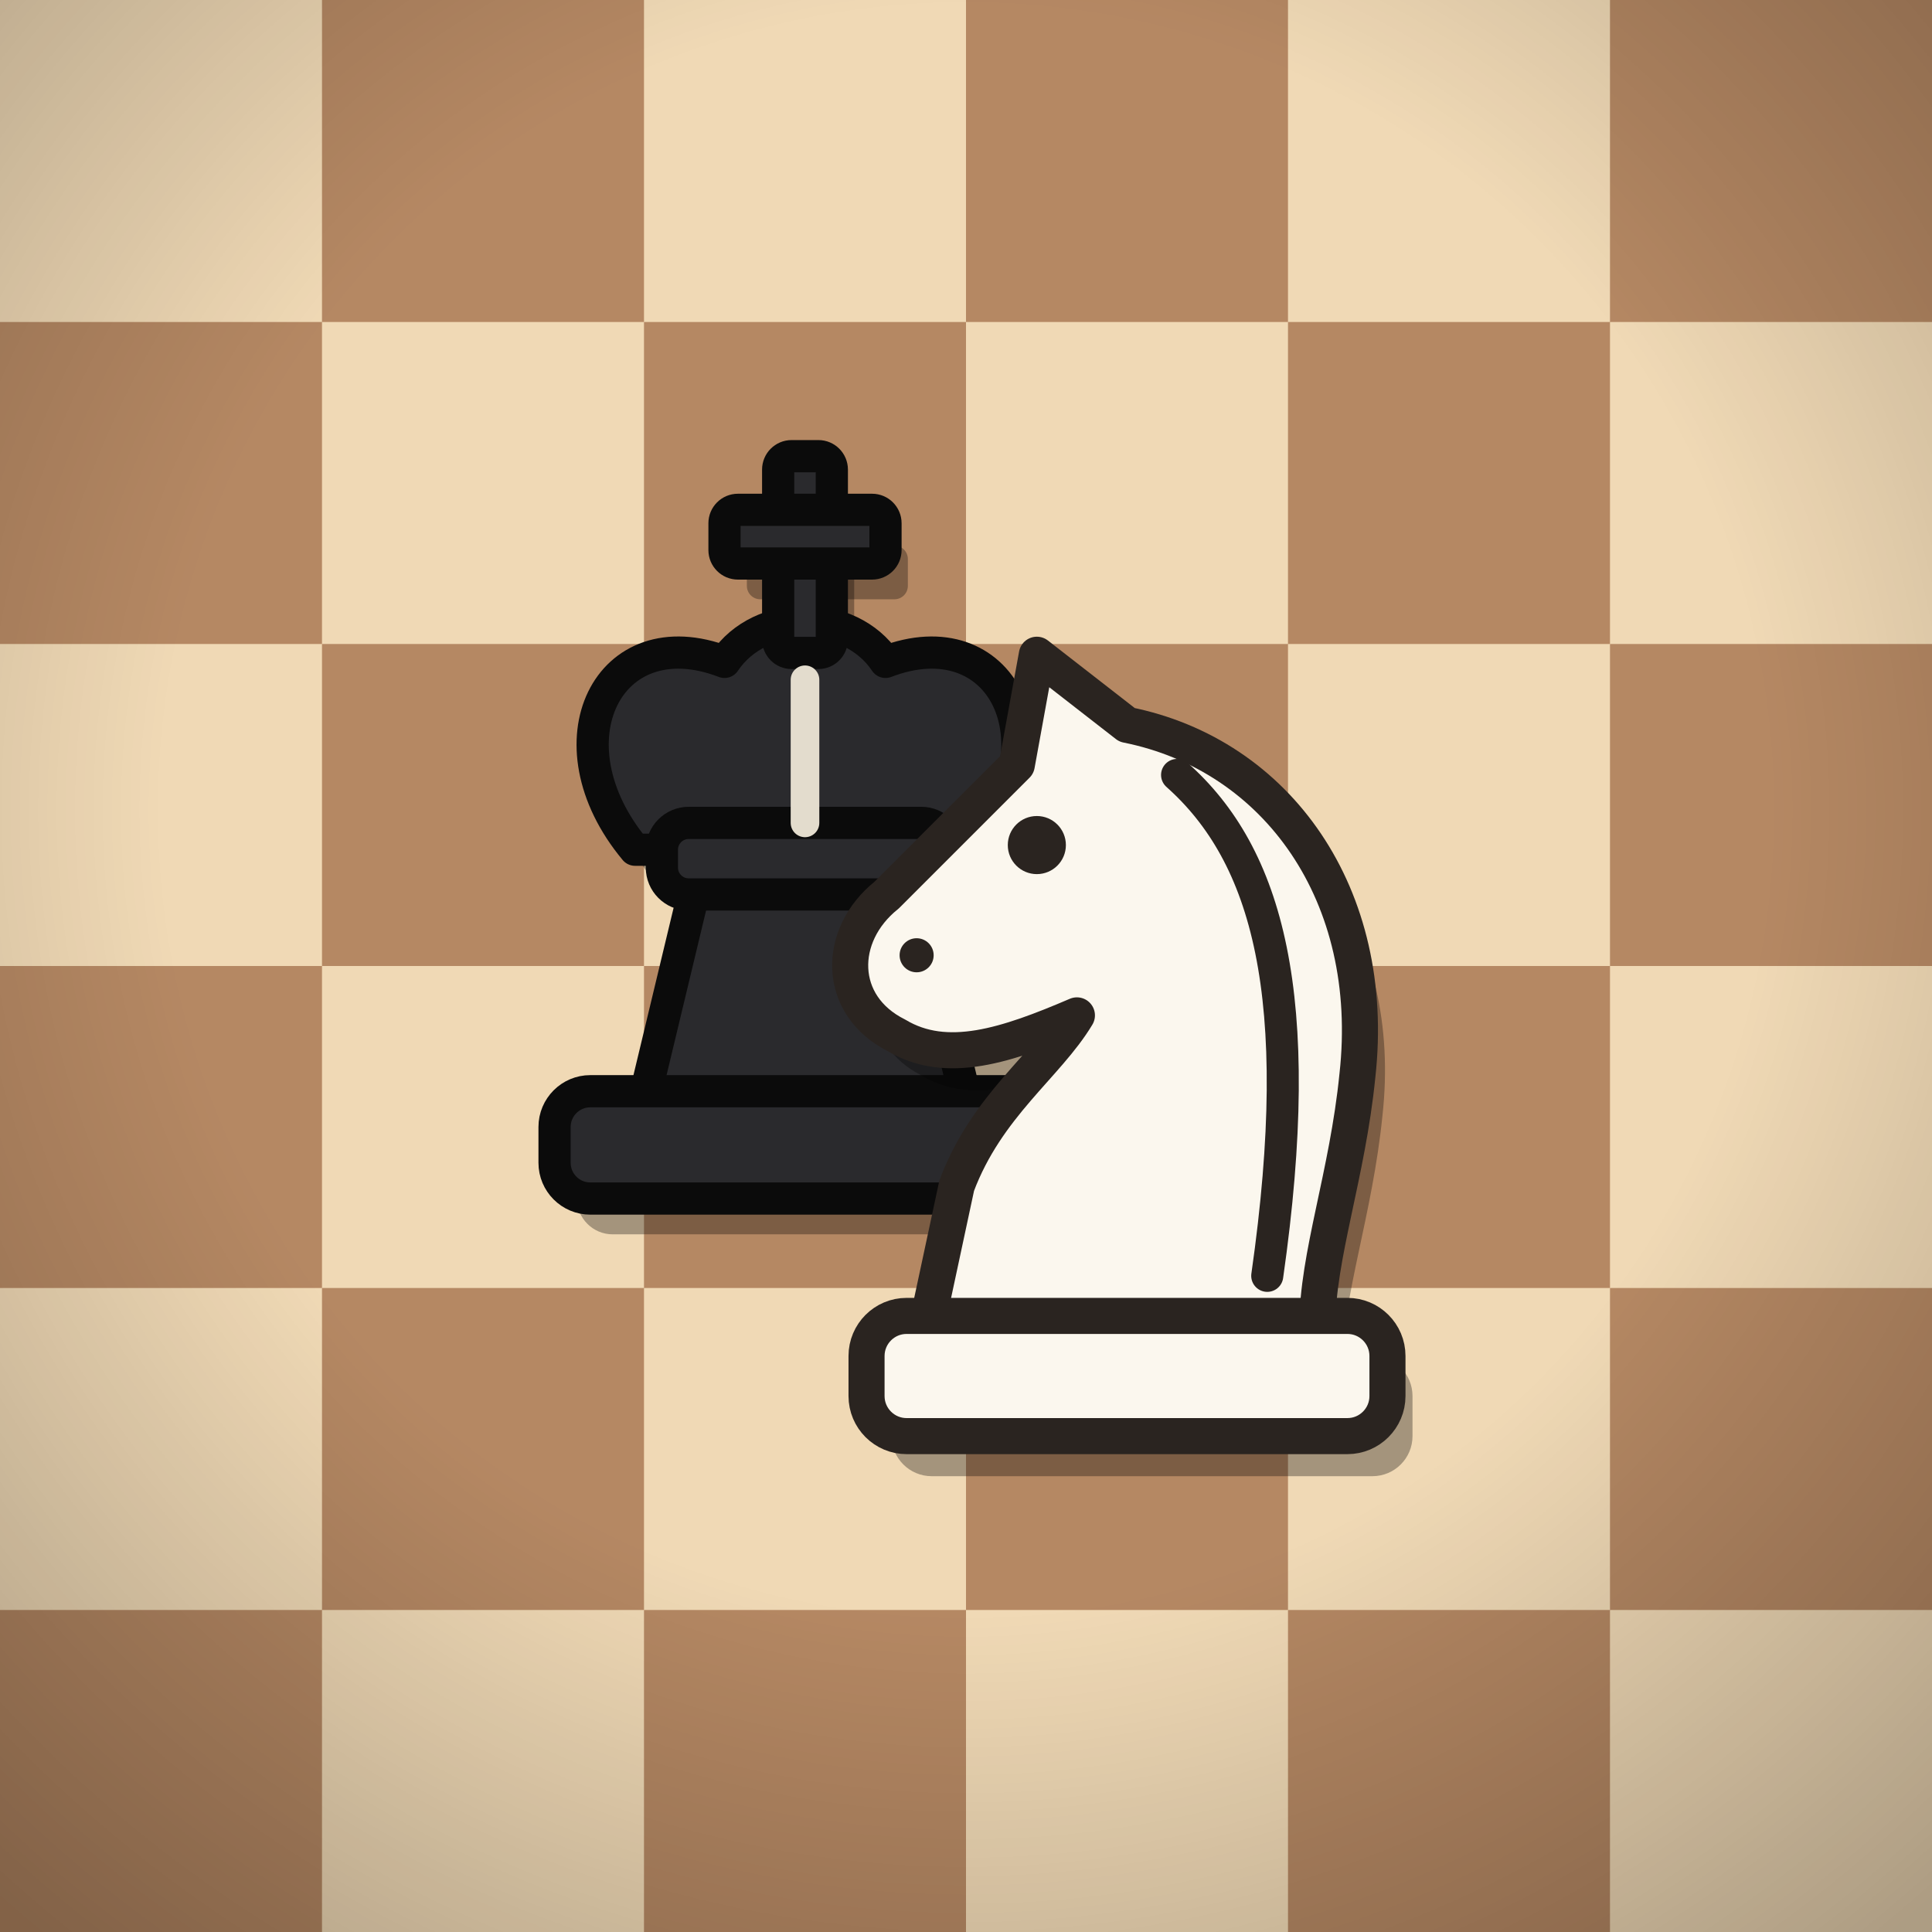
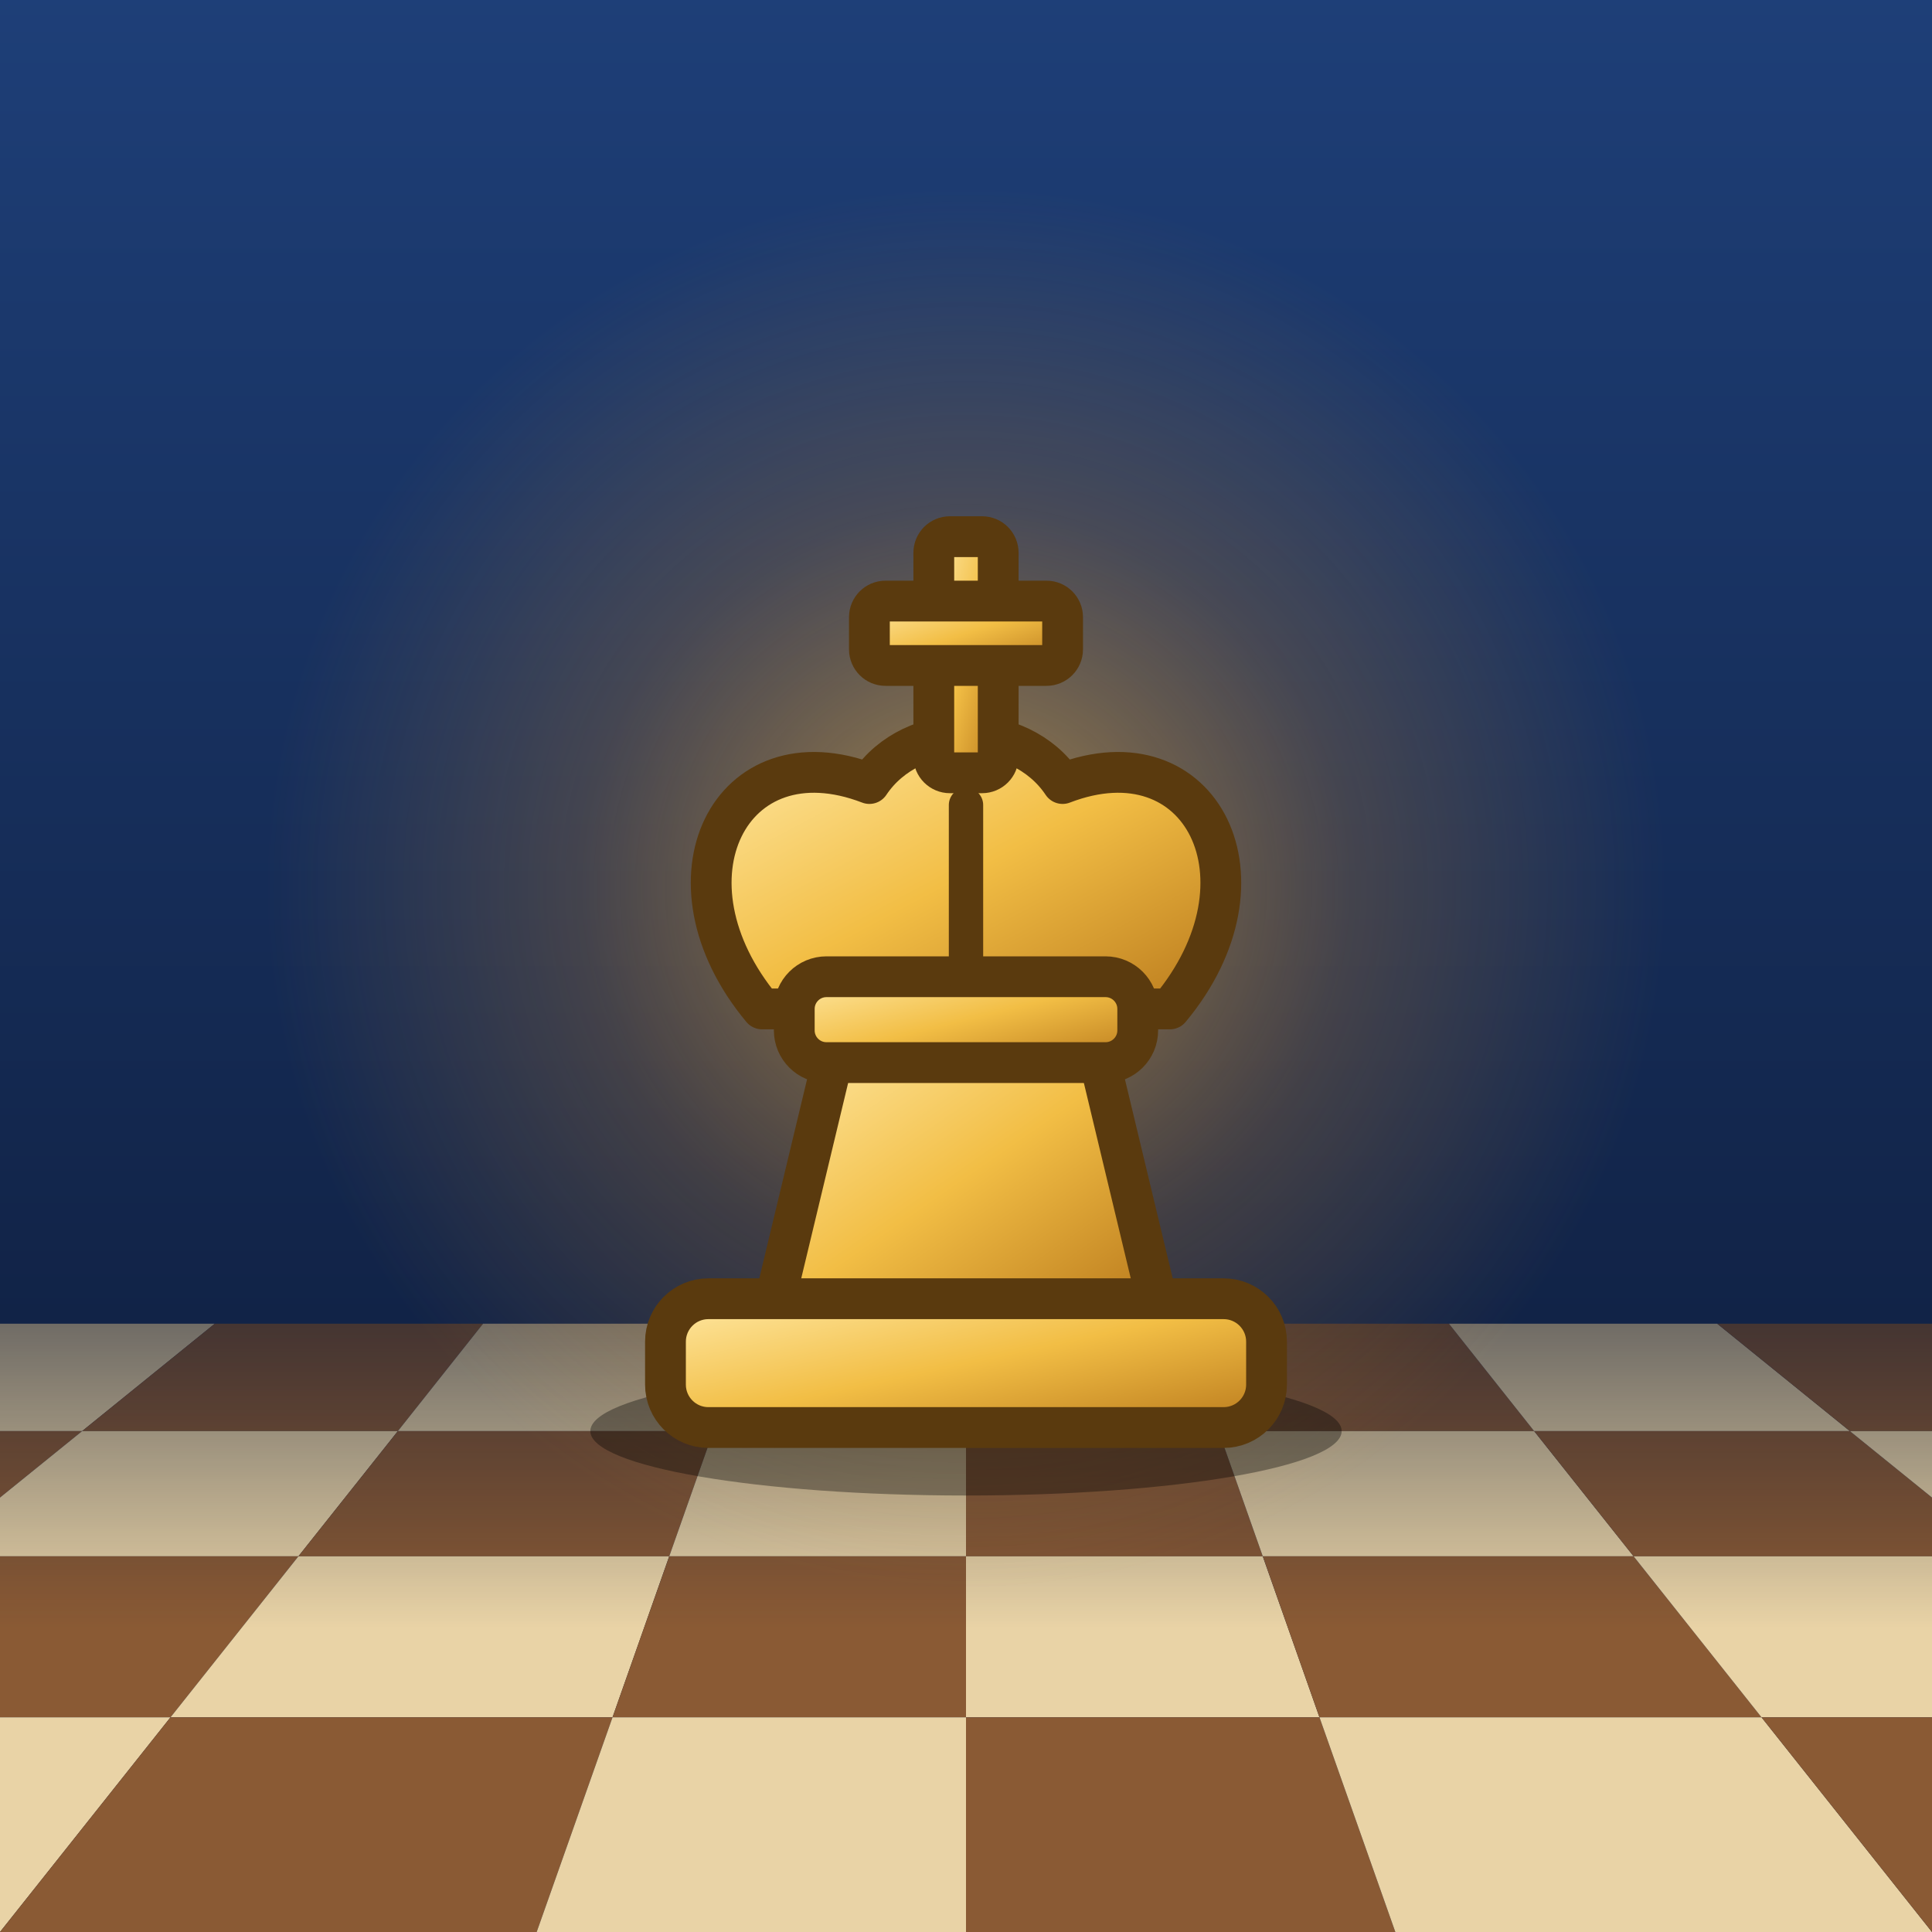
<svg xmlns="http://www.w3.org/2000/svg" viewBox="0 0 108 108">
  <defs>
-     <radialGradient id="v" cx=".5" cy=".42" r=".75">
-       <stop offset=".55" stop-color="#000" stop-opacity="0" />
-       <stop offset="1" stop-color="#000" stop-opacity=".28" />
+     <linearGradient id="a1" x1="0" y1="0" x2="0" y2="1">
+       <stop offset="0" stop-color="#1E3F78" />
+       <stop offset="1" stop-color="#0B1630" />
+     </linearGradient>
+     <radialGradient id="a2" cx=".5" cy=".46" r=".36">
+       <stop offset="0" stop-color="#FFC24A" stop-opacity=".62" />
+       <stop offset=".55" stop-color="#E8962A" stop-opacity=".22" />
+       <stop offset="1" stop-color="#E8962A" stop-opacity="0" />
    </radialGradient>
+     <linearGradient id="fl" x1="0" y1="0" x2="0" y2="1">
+       <stop offset="0" stop-color="#0B1630" stop-opacity=".55" />
+       <stop offset=".5" stop-color="#0B1630" stop-opacity="0" />
+     </linearGradient>
+     <linearGradient id="gold" x1="0" y1="0" x2="1" y2="1">
+       <stop offset="0" stop-color="#FFE9A6" />
+       <stop offset=".5" stop-color="#F2BE45" />
+       <stop offset="1" stop-color="#B9791C" />
+     </linearGradient>
  </defs>
-   <rect x="0.000" y="0.000" width="18.050" height="18.050" fill="#F0D9B5" />
-   <rect x="18.000" y="0.000" width="18.050" height="18.050" fill="#B58863" />
-   <rect x="36.000" y="0.000" width="18.050" height="18.050" fill="#F0D9B5" />
-   <rect x="54.000" y="0.000" width="18.050" height="18.050" fill="#B58863" />
-   <rect x="72.000" y="0.000" width="18.050" height="18.050" fill="#F0D9B5" />
-   <rect x="90.000" y="0.000" width="18.050" height="18.050" fill="#B58863" />
-   <rect x="0.000" y="18.000" width="18.050" height="18.050" fill="#B58863" />
-   <rect x="18.000" y="18.000" width="18.050" height="18.050" fill="#F0D9B5" />
-   <rect x="36.000" y="18.000" width="18.050" height="18.050" fill="#B58863" />
-   <rect x="54.000" y="18.000" width="18.050" height="18.050" fill="#F0D9B5" />
-   <rect x="72.000" y="18.000" width="18.050" height="18.050" fill="#B58863" />
-   <rect x="90.000" y="18.000" width="18.050" height="18.050" fill="#F0D9B5" />
-   <rect x="0.000" y="36.000" width="18.050" height="18.050" fill="#F0D9B5" />
-   <rect x="18.000" y="36.000" width="18.050" height="18.050" fill="#B58863" />
-   <rect x="36.000" y="36.000" width="18.050" height="18.050" fill="#F0D9B5" />
-   <rect x="54.000" y="36.000" width="18.050" height="18.050" fill="#B58863" />
-   <rect x="72.000" y="36.000" width="18.050" height="18.050" fill="#F0D9B5" />
-   <rect x="90.000" y="36.000" width="18.050" height="18.050" fill="#B58863" />
-   <rect x="0.000" y="54.000" width="18.050" height="18.050" fill="#B58863" />
-   <rect x="18.000" y="54.000" width="18.050" height="18.050" fill="#F0D9B5" />
-   <rect x="36.000" y="54.000" width="18.050" height="18.050" fill="#B58863" />
-   <rect x="54.000" y="54.000" width="18.050" height="18.050" fill="#F0D9B5" />
-   <rect x="72.000" y="54.000" width="18.050" height="18.050" fill="#B58863" />
-   <rect x="90.000" y="54.000" width="18.050" height="18.050" fill="#F0D9B5" />
-   <rect x="0.000" y="72.000" width="18.050" height="18.050" fill="#F0D9B5" />
-   <rect x="18.000" y="72.000" width="18.050" height="18.050" fill="#B58863" />
-   <rect x="36.000" y="72.000" width="18.050" height="18.050" fill="#F0D9B5" />
-   <rect x="54.000" y="72.000" width="18.050" height="18.050" fill="#B58863" />
-   <rect x="72.000" y="72.000" width="18.050" height="18.050" fill="#F0D9B5" />
-   <rect x="90.000" y="72.000" width="18.050" height="18.050" fill="#B58863" />
-   <rect x="0.000" y="90.000" width="18.050" height="18.050" fill="#B58863" />
-   <rect x="18.000" y="90.000" width="18.050" height="18.050" fill="#F0D9B5" />
-   <rect x="36.000" y="90.000" width="18.050" height="18.050" fill="#B58863" />
-   <rect x="54.000" y="90.000" width="18.050" height="18.050" fill="#F0D9B5" />
-   <rect x="72.000" y="90.000" width="18.050" height="18.050" fill="#B58863" />
-   <rect x="90.000" y="90.000" width="18.050" height="18.050" fill="#F0D9B5" />
-   <rect width="108" height="108" fill="url(#v)" />
-   <g transform="translate(20,23) scale(0.5)">
-     <g transform="translate(2.5,4)" fill="#000" fill-opacity="0.32">
-       <path d="M 32 77 L 38 52 L 62 52 L 68 77 Z" />
-       <path d="M 31 49 C 21 37 28 23 41 28 C 45 22 55 22 59 28 C 72 23 79 37 69 49 Z" />
-       <rect x="34" y="46" width="32" height="8" rx="3" />
-       <rect x="47" y="5" width="6" height="22" rx="1.5" />
-       <rect x="41" y="11" width="18" height="6" rx="1.5" />
-       <rect x="22" y="76" width="56" height="12" rx="4" />
-     </g>
-     <path d="M 32 77 L 38 52 L 62 52 L 68 77 Z" fill="#2A2A2D" stroke="#0B0B0B" stroke-width="3.6" stroke-linejoin="round" />
-     <path d="M 31 49 C 21 37 28 23 41 28 C 45 22 55 22 59 28 C 72 23 79 37 69 49 Z" fill="#2A2A2D" stroke="#0B0B0B" stroke-width="3.6" stroke-linejoin="round" />
-     <rect x="34" y="46" width="32" height="8" rx="3" fill="#2A2A2D" stroke="#0B0B0B" stroke-width="3.6" stroke-linejoin="round" />
-     <rect x="47" y="5" width="6" height="22" rx="1.5" fill="#2A2A2D" stroke="#0B0B0B" stroke-width="3.6" stroke-linejoin="round" />
-     <rect x="41" y="11" width="18" height="6" rx="1.5" fill="#2A2A2D" stroke="#0B0B0B" stroke-width="3.6" stroke-linejoin="round" />
-     <rect x="22" y="76" width="56" height="12" rx="4" fill="#2A2A2D" stroke="#0B0B0B" stroke-width="3.6" stroke-linejoin="round" />
-     <path d="M 50 30 L 50 46" fill="none" stroke="#E3DCCD" stroke-width="3.2" stroke-linecap="round" />
-   </g>
-   <g transform="translate(35,31) scale(0.56)">
-     <g transform="translate(2.5,4)" fill="#000" fill-opacity="0.32">
-       <path d="M 30 77 L 33 63 C 36 55 42 51 45 46 C 38 49 32 51 27 48 C 21 45 21 38 26 34 L 39 21 L 41 10 L 50 17 C 65 20 75 34 73 52 C 72 62 69 70 69 77 Z" />
-       <rect x="24" y="76" width="52" height="12" rx="4" />
-     </g>
-     <path d="M 30 77 L 33 63 C 36 55 42 51 45 46 C 38 49 32 51 27 48 C 21 45 21 38 26 34 L 39 21 L 41 10 L 50 17 C 65 20 75 34 73 52 C 72 62 69 70 69 77 Z" fill="#FBF7EE" stroke="#2A2420" stroke-width="3.6" stroke-linejoin="round" />
-     <rect x="24" y="76" width="52" height="12" rx="4" fill="#FBF7EE" stroke="#2A2420" stroke-width="3.6" stroke-linejoin="round" />
-     <path d="M 55 22 C 64 30 68 44 64 72" fill="none" stroke="#2A2420" stroke-width="3.2" stroke-linecap="round" />
-     <circle cx="41" cy="29" r="2.9" fill="#2A2420" />
-     <circle cx="29" cy="40" r="1.7" fill="#2A2420" />
+   <rect width="108" height="108" fill="url(#a1)" />
+   <polygon points="-3.00,74.00 12.00,74.00 4.59,80.00 -13.06,80.00" fill="#E9D3A6" />
+   <polygon points="12.00,74.00 27.00,74.00 22.24,80.00 4.59,80.00" fill="#8A5A34" />
+   <polygon points="27.00,74.00 42.00,74.00 39.88,80.00 22.24,80.00" fill="#E9D3A6" />
+   <polygon points="42.00,74.00 54.00,74.00 54.00,80.00 39.88,80.00" fill="#8A5A34" />
+   <polygon points="54.00,74.00 66.00,74.00 68.12,80.00 54.00,80.00" fill="#E9D3A6" />
+   <polygon points="66.00,74.00 81.00,74.00 85.76,80.00 68.12,80.00" fill="#8A5A34" />
+   <polygon points="81.00,74.00 96.00,74.00 103.41,80.00 85.76,80.00" fill="#E9D3A6" />
+   <polygon points="96.00,74.00 111.00,74.00 121.06,80.00 103.41,80.00" fill="#8A5A34" />
+   <polygon points="-13.06,80.00 4.59,80.00 -4.06,87.00 -24.79,87.00" fill="#8A5A34" />
+   <polygon points="4.59,80.00 22.24,80.00 16.68,87.00 -4.06,87.00" fill="#E9D3A6" />
+   <polygon points="22.24,80.00 39.88,80.00 37.41,87.00 16.68,87.00" fill="#8A5A34" />
+   <polygon points="39.88,80.00 54.00,80.00 54.00,87.00 37.41,87.00" fill="#E9D3A6" />
+   <polygon points="54.00,80.00 68.12,80.00 70.59,87.00 54.00,87.00" fill="#8A5A34" />
+   <polygon points="68.12,80.00 85.76,80.00 91.32,87.00 70.59,87.00" fill="#E9D3A6" />
+   <polygon points="85.76,80.00 103.41,80.00 112.06,87.00 91.32,87.00" fill="#8A5A34" />
+   <polygon points="103.41,80.00 121.06,80.00 132.79,87.00 112.06,87.00" fill="#E9D3A6" />
+   <polygon points="-24.79,87.00 -4.06,87.00 -15.18,96.00 -39.88,96.00" fill="#E9D3A6" />
+   <polygon points="-4.06,87.00 16.68,87.00 9.53,96.00 -15.18,96.00" fill="#8A5A34" />
+   <polygon points="16.68,87.00 37.41,87.00 34.24,96.00 9.53,96.00" fill="#E9D3A6" />
+   <polygon points="37.41,87.00 54.00,87.00 54.00,96.00 34.24,96.00" fill="#8A5A34" />
+   <polygon points="54.00,87.00 70.59,87.00 73.76,96.00 54.00,96.00" fill="#E9D3A6" />
+   <polygon points="70.59,87.00 91.32,87.00 98.47,96.00 73.76,96.00" fill="#8A5A34" />
+   <polygon points="91.32,87.00 112.06,87.00 123.18,96.00 98.47,96.00" fill="#E9D3A6" />
+   <polygon points="112.06,87.00 132.79,87.00 147.88,96.00 123.18,96.00" fill="#8A5A34" />
+   <polygon points="-39.88,96.00 -15.18,96.00 -30.00,108.00 -60.00,108.00" fill="#8A5A34" />
+   <polygon points="-15.18,96.00 9.53,96.00 0.00,108.00 -30.00,108.00" fill="#E9D3A6" />
+   <polygon points="9.53,96.00 34.24,96.00 30.00,108.00 0.00,108.00" fill="#8A5A34" />
+   <polygon points="34.24,96.00 54.00,96.00 54.00,108.00 30.00,108.00" fill="#E9D3A6" />
+   <polygon points="54.00,96.00 73.76,96.00 78.00,108.00 54.00,108.00" fill="#8A5A34" />
+   <polygon points="73.76,96.00 98.47,96.00 108.00,108.00 78.00,108.00" fill="#E9D3A6" />
+   <polygon points="98.47,96.00 123.18,96.00 138.00,108.00 108.00,108.00" fill="#8A5A34" />
+   <polygon points="123.18,96.00 147.88,96.00 168.00,108.00 138.00,108.00" fill="#E9D3A6" />
+   <rect y="74" width="108" height="34" fill="url(#fl)" />
+   <rect width="108" height="108" fill="url(#a2)" />
+   <ellipse cx="54" cy="80" rx="21" ry="3.6" fill="#000" opacity=".35" />
+   <g transform="translate(24,27) scale(0.6)">
+     <path d="M 32 77 L 38 52 L 62 52 L 68 77 Z" fill="url(#gold)" stroke="#5A3A0E" stroke-width="3.8" stroke-linejoin="round" />
+     <path d="M 31 49 C 21 37 28 23 41 28 C 45 22 55 22 59 28 C 72 23 79 37 69 49 Z" fill="url(#gold)" stroke="#5A3A0E" stroke-width="3.8" stroke-linejoin="round" />
+     <rect x="34" y="46" width="32" height="8" rx="3" fill="url(#gold)" stroke="#5A3A0E" stroke-width="3.8" stroke-linejoin="round" />
+     <rect x="47" y="5" width="6" height="22" rx="1.5" fill="url(#gold)" stroke="#5A3A0E" stroke-width="3.8" stroke-linejoin="round" />
+     <rect x="41" y="11" width="18" height="6" rx="1.5" fill="url(#gold)" stroke="#5A3A0E" stroke-width="3.8" stroke-linejoin="round" />
+     <rect x="22" y="76" width="56" height="12" rx="4" fill="url(#gold)" stroke="#5A3A0E" stroke-width="3.8" stroke-linejoin="round" />
+     <path d="M 50 30 L 50 46" fill="none" stroke="#5A3A0E" stroke-width="3.2" stroke-linecap="round" />
  </g>
</svg>
